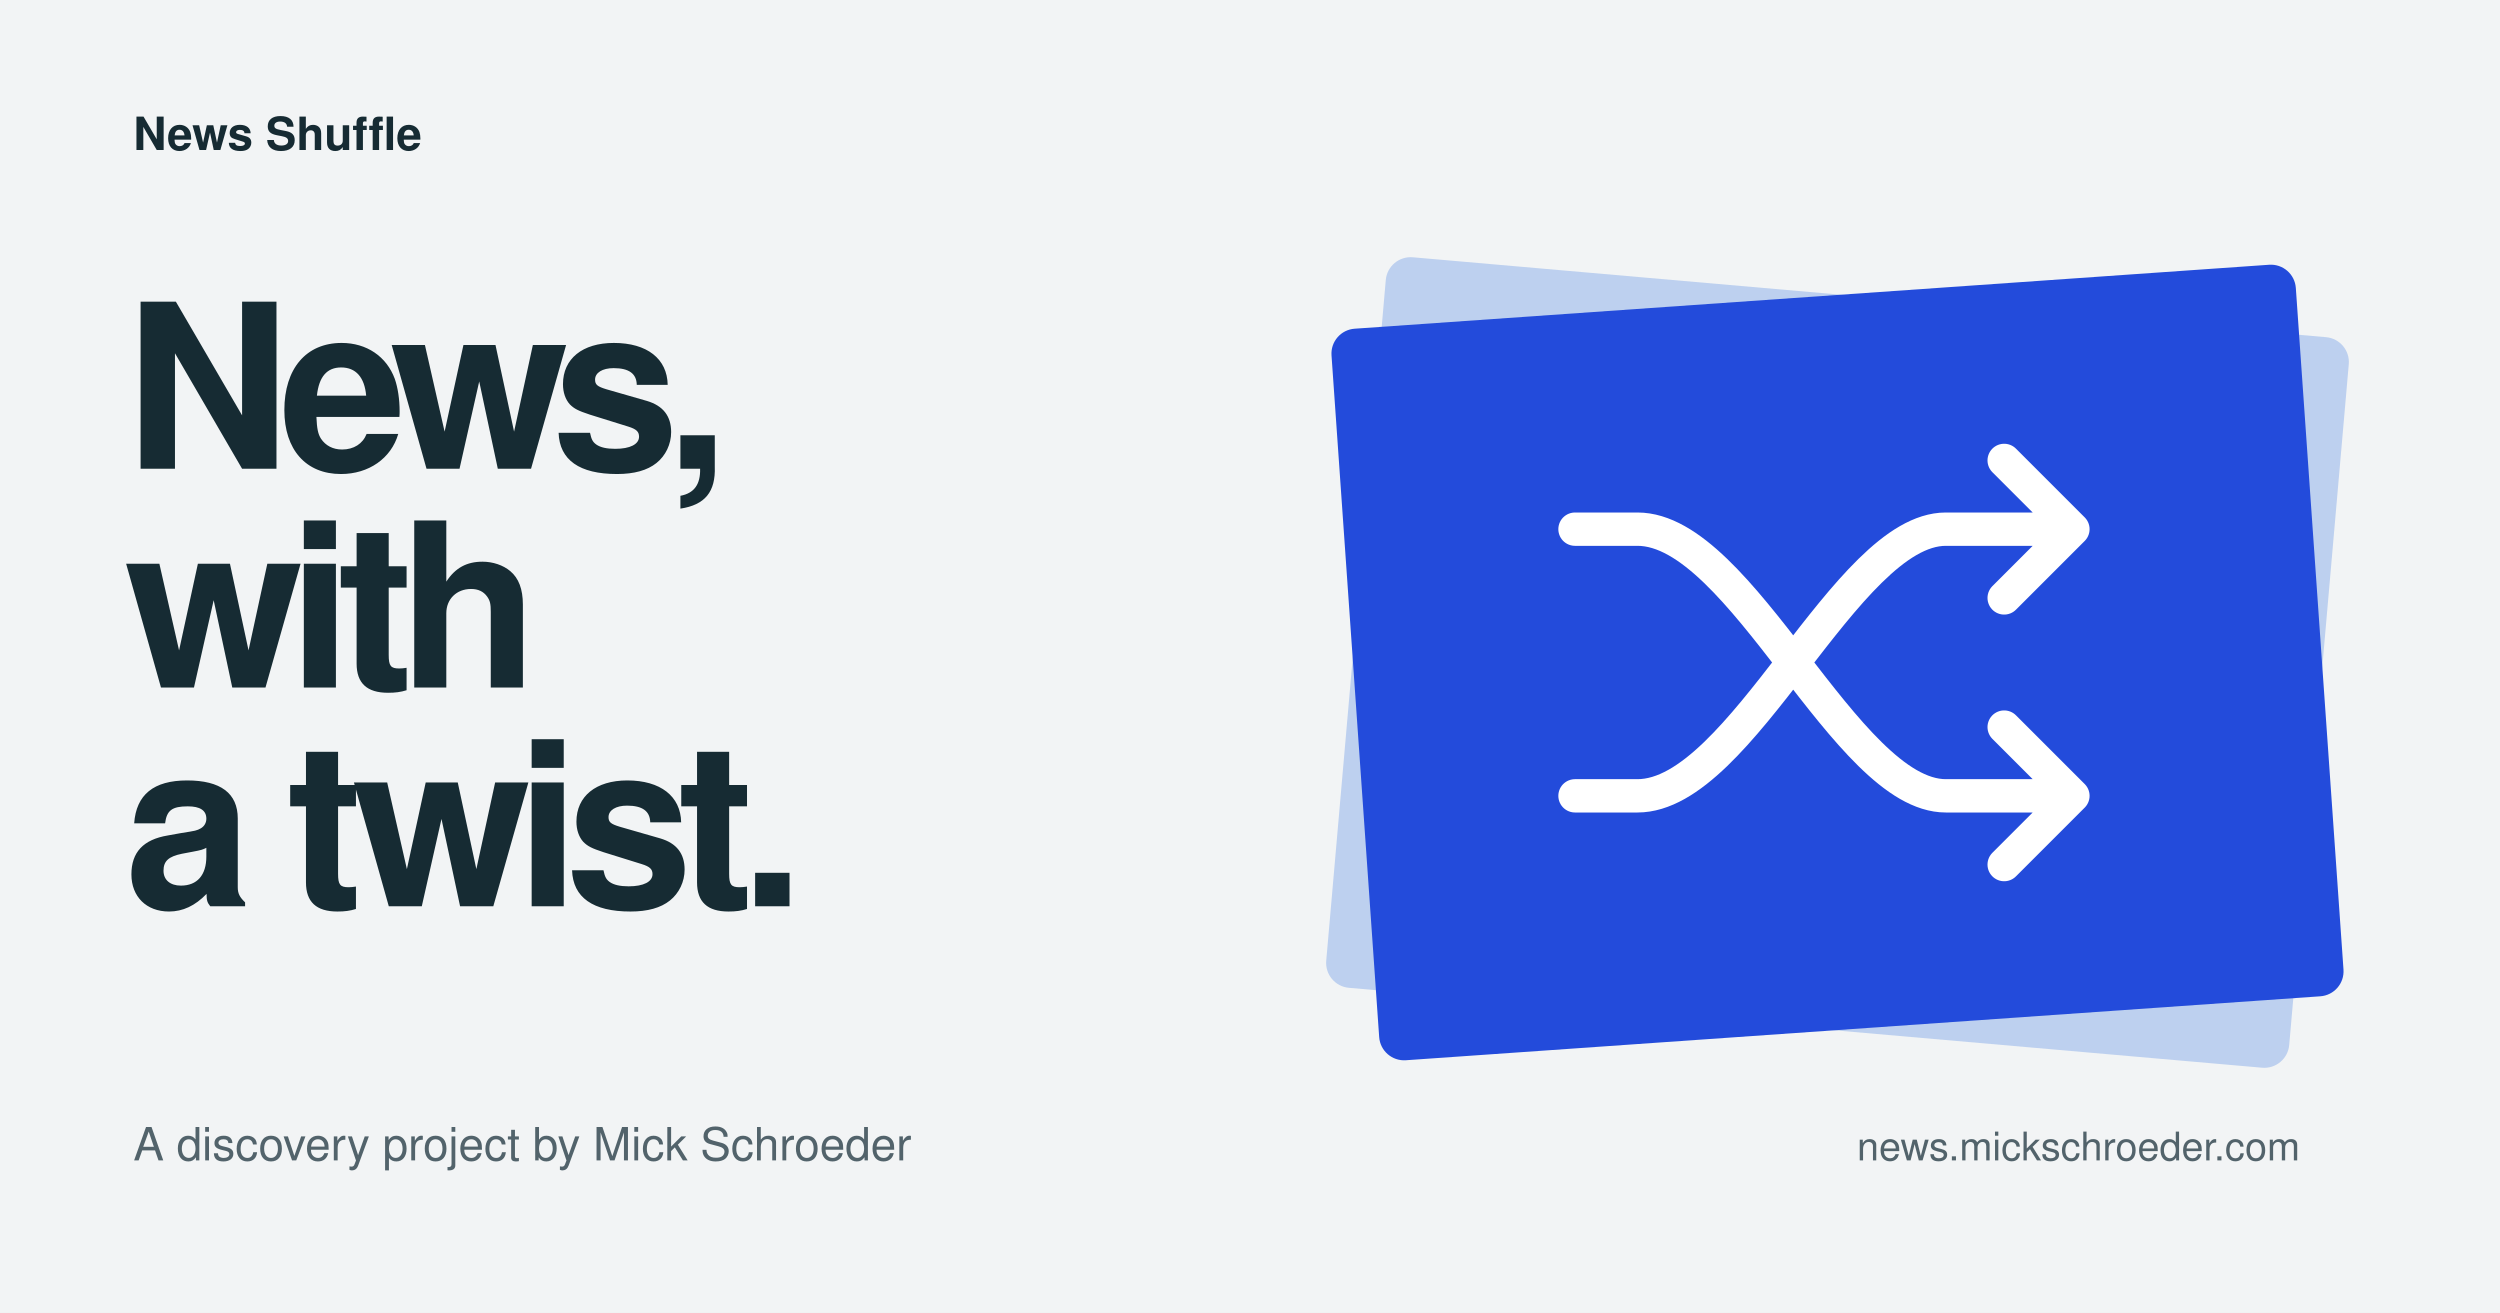
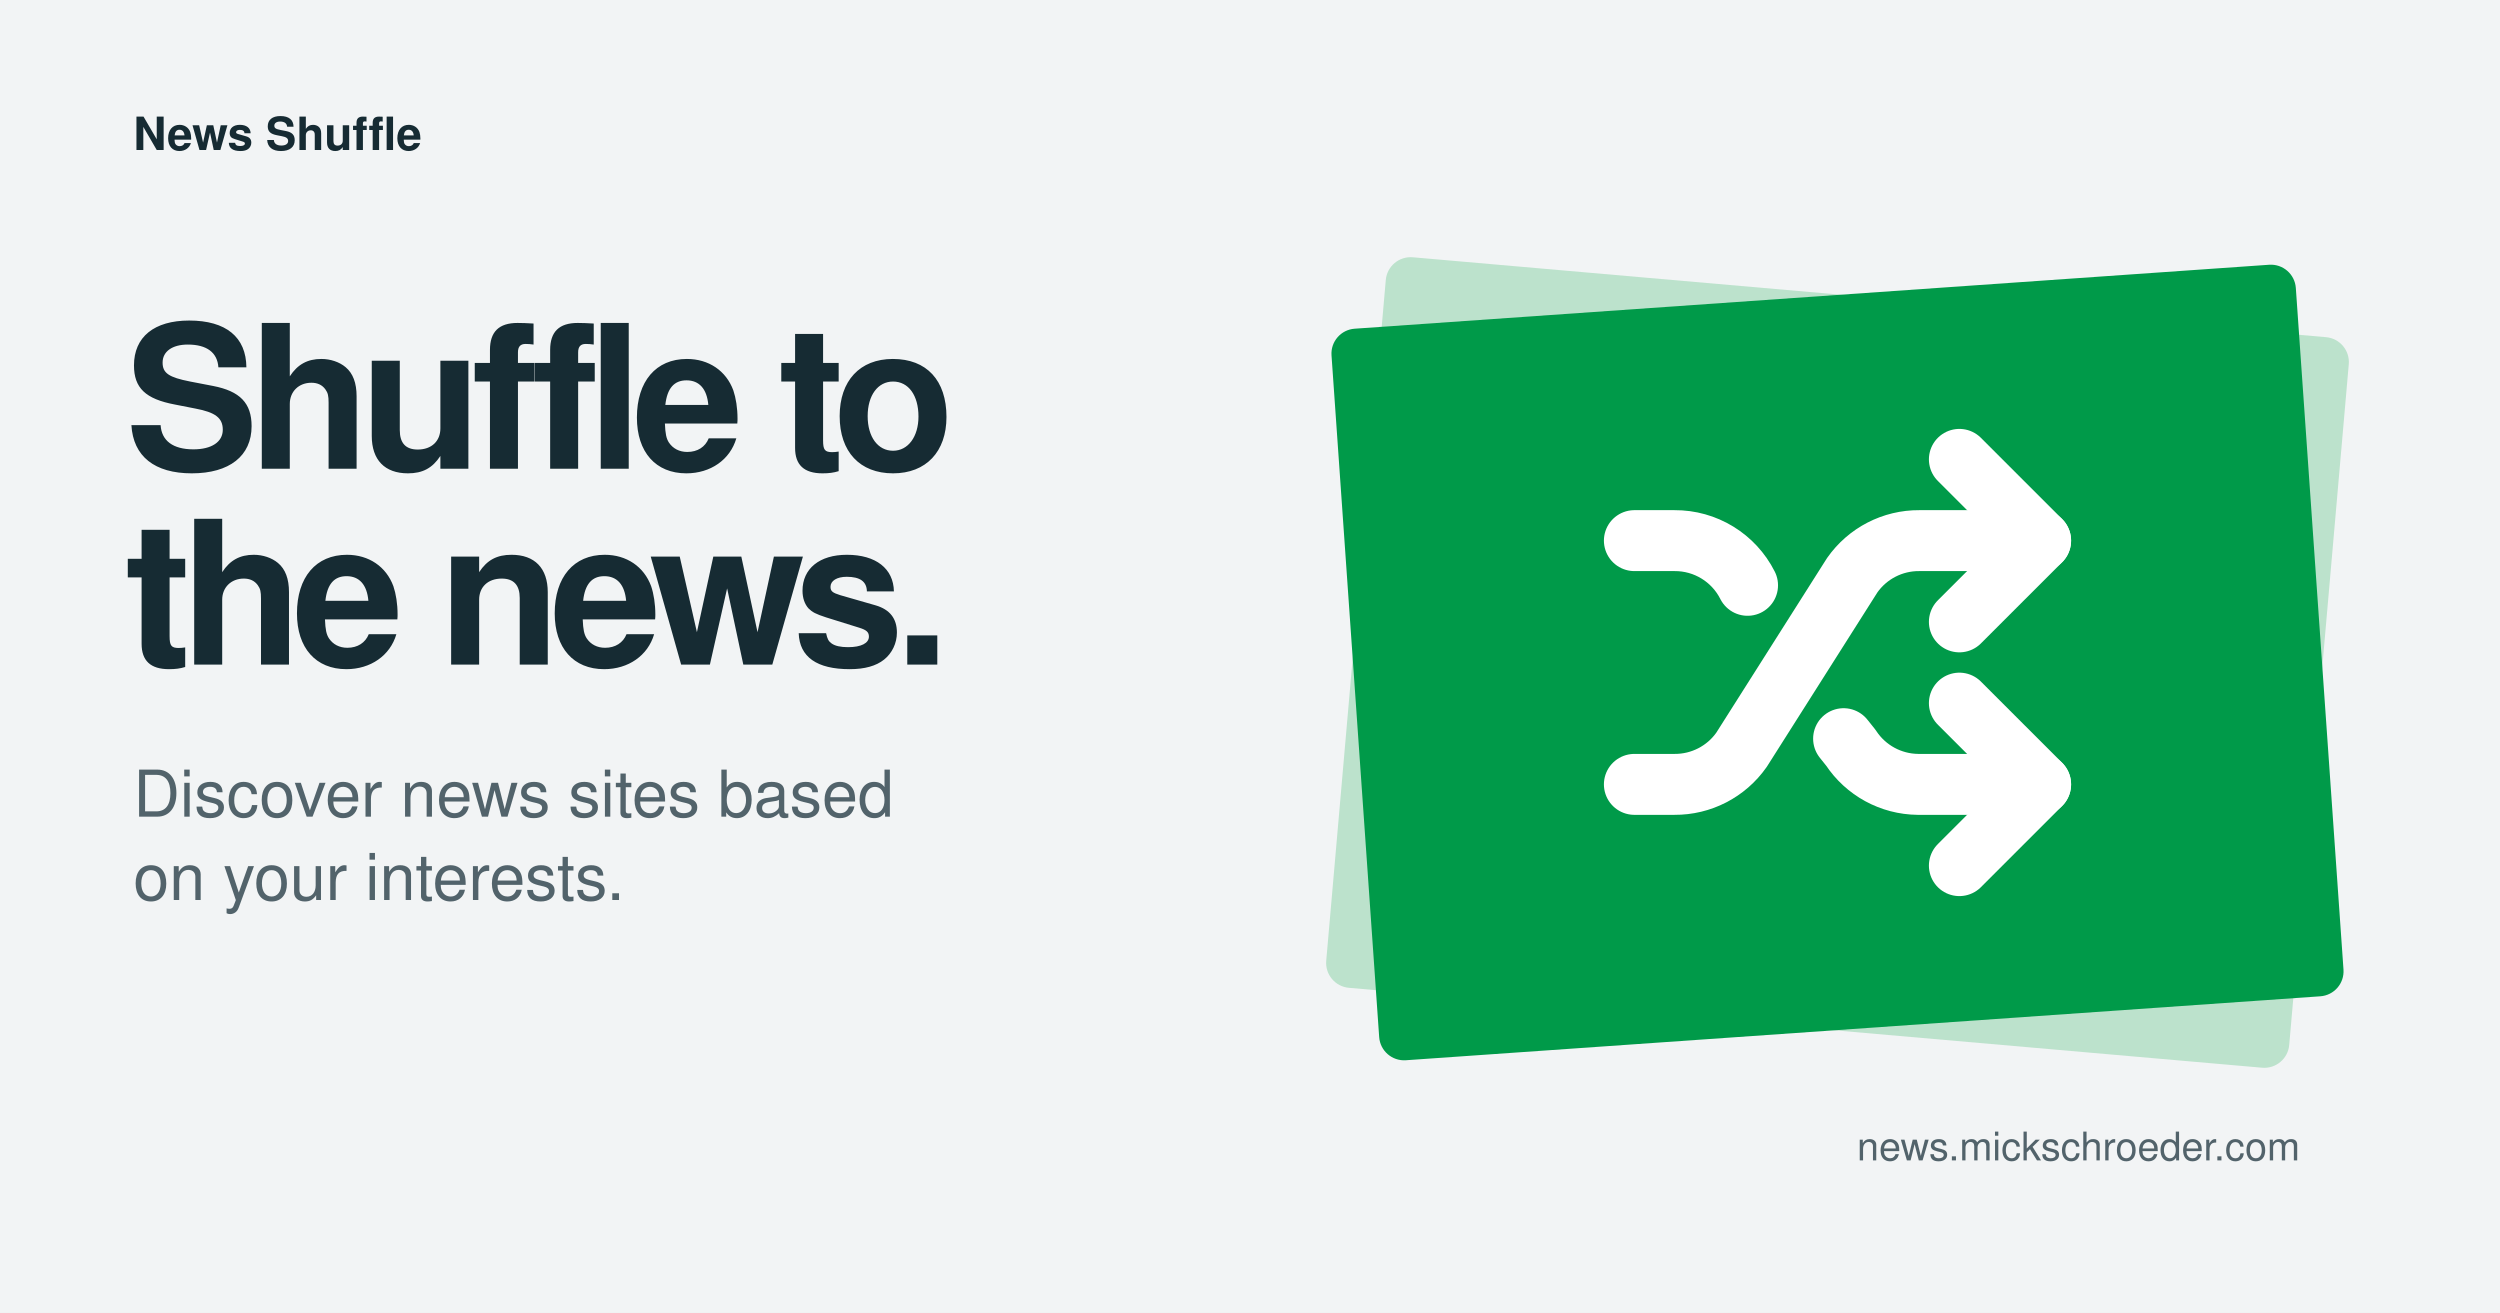
<svg xmlns="http://www.w3.org/2000/svg" width="1200" height="630" viewBox="0 0 1200 630">
  <rect width="1200" height="630" fill="#f2f4f5" />
  <g font-family="Helvetica Neue,Helvetica,Arial,sans-serif" fill="#162b33">
    <text x="64" y="72" font-size="22" font-weight="700">News Shuffle</text>
-     <text x="60" y="225" font-size="110" font-weight="700" letter-spacing="-7">News,</text>
-     <text x="60" y="330" font-size="110" font-weight="700" letter-spacing="-7">with</text>
-     <text x="60" y="435" font-size="110" font-weight="700" letter-spacing="-7">a twist.</text>
-     <text x="64" y="557" font-size="22" fill="#52636b">A discovery project by Mick Schroeder</text>
+     <text x="60" y="225" font-size="96" font-weight="700" letter-spacing="-5">Shuffle to</text>
+     <text x="60" y="319" font-size="96" font-weight="700" letter-spacing="-5">the news.</text>
+     <text x="64" y="392" font-size="31" fill="#52636b">Discover news sites based</text>
+     <text x="64" y="432" font-size="31" fill="#52636b">on your interests.</text>
  </g>
-   <rect x="650" y="142" width="464" height="352" rx="12" fill="#bdd0ef" transform="rotate(5 882 318)" />
-   <rect x="650" y="142" width="464" height="352" rx="12" fill="#234bdb" transform="rotate(-4 882 318)" />
-   <g fill="none" stroke="#fff" stroke-width="16" stroke-linecap="round" stroke-linejoin="round">
-     <path d="M756 254h30c50 0 100 128 148 128h61m-33-33 33 33-33 33M756 382h30c50 0 100-128 148-128h61m-33-33 33 33-33 33" />
+   <rect x="650" y="142" width="464" height="352" rx="12" fill="#bce2cc" transform="rotate(5 882 318)" />
+   <rect x="650" y="142" width="464" height="352" rx="12" fill="#009A49" transform="rotate(-4 882 318)" />
+   <g transform="translate(765 201) scale(9.75)" fill="none" stroke="#fff" stroke-width="3" stroke-linecap="round" stroke-linejoin="round">
+     <path d="m18 14 4 4-4 4" />
+     <path d="m18 2 4 4-4 4" />
+     <path d="M2 18h1.973a4 4 0 0 0 3.3-1.7l5.454-8.6a4 4 0 0 1 3.3-1.7H22" />
+     <path d="M2 6h1.972a4 4 0 0 1 3.6 2.2" />
+     <path d="M22 18h-6.041a4 4 0 0 1-3.3-1.8l-.359-.45" />
  </g>
  <text x="1104" y="557" text-anchor="end" font-family="Helvetica Neue,Helvetica,Arial,sans-serif" font-size="19" fill="#52636b">news.mickschroeder.com</text>
</svg>
